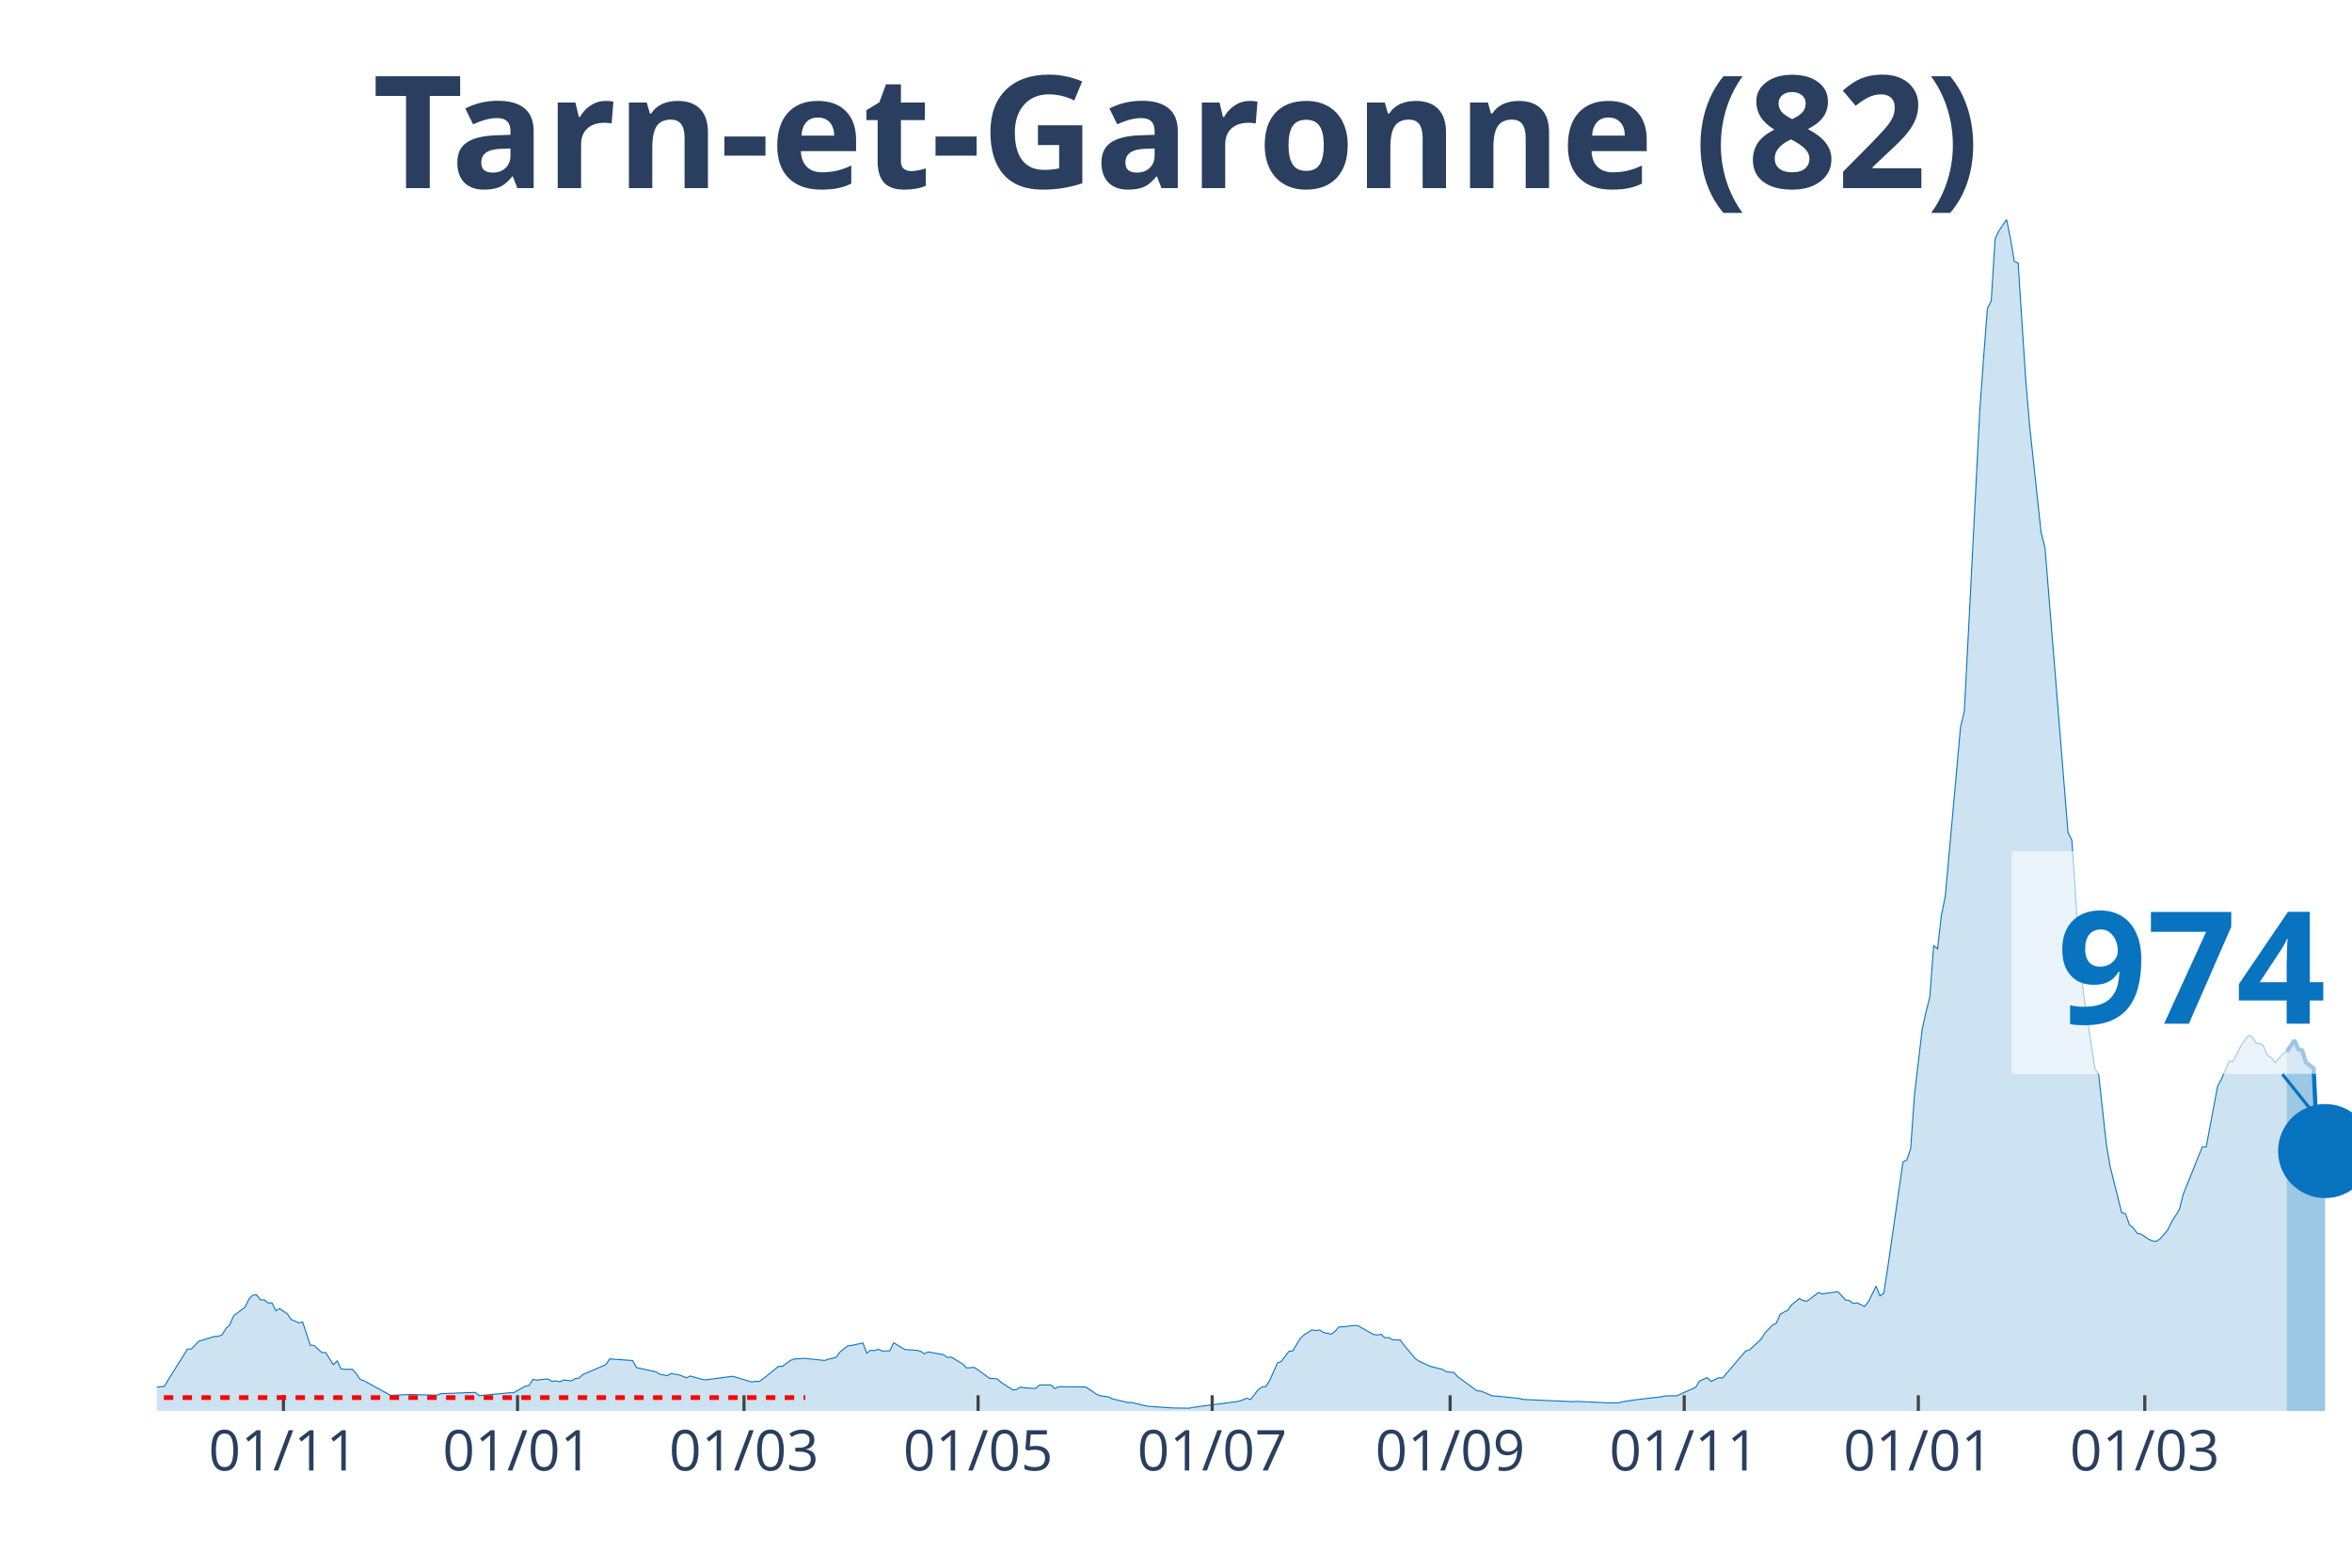
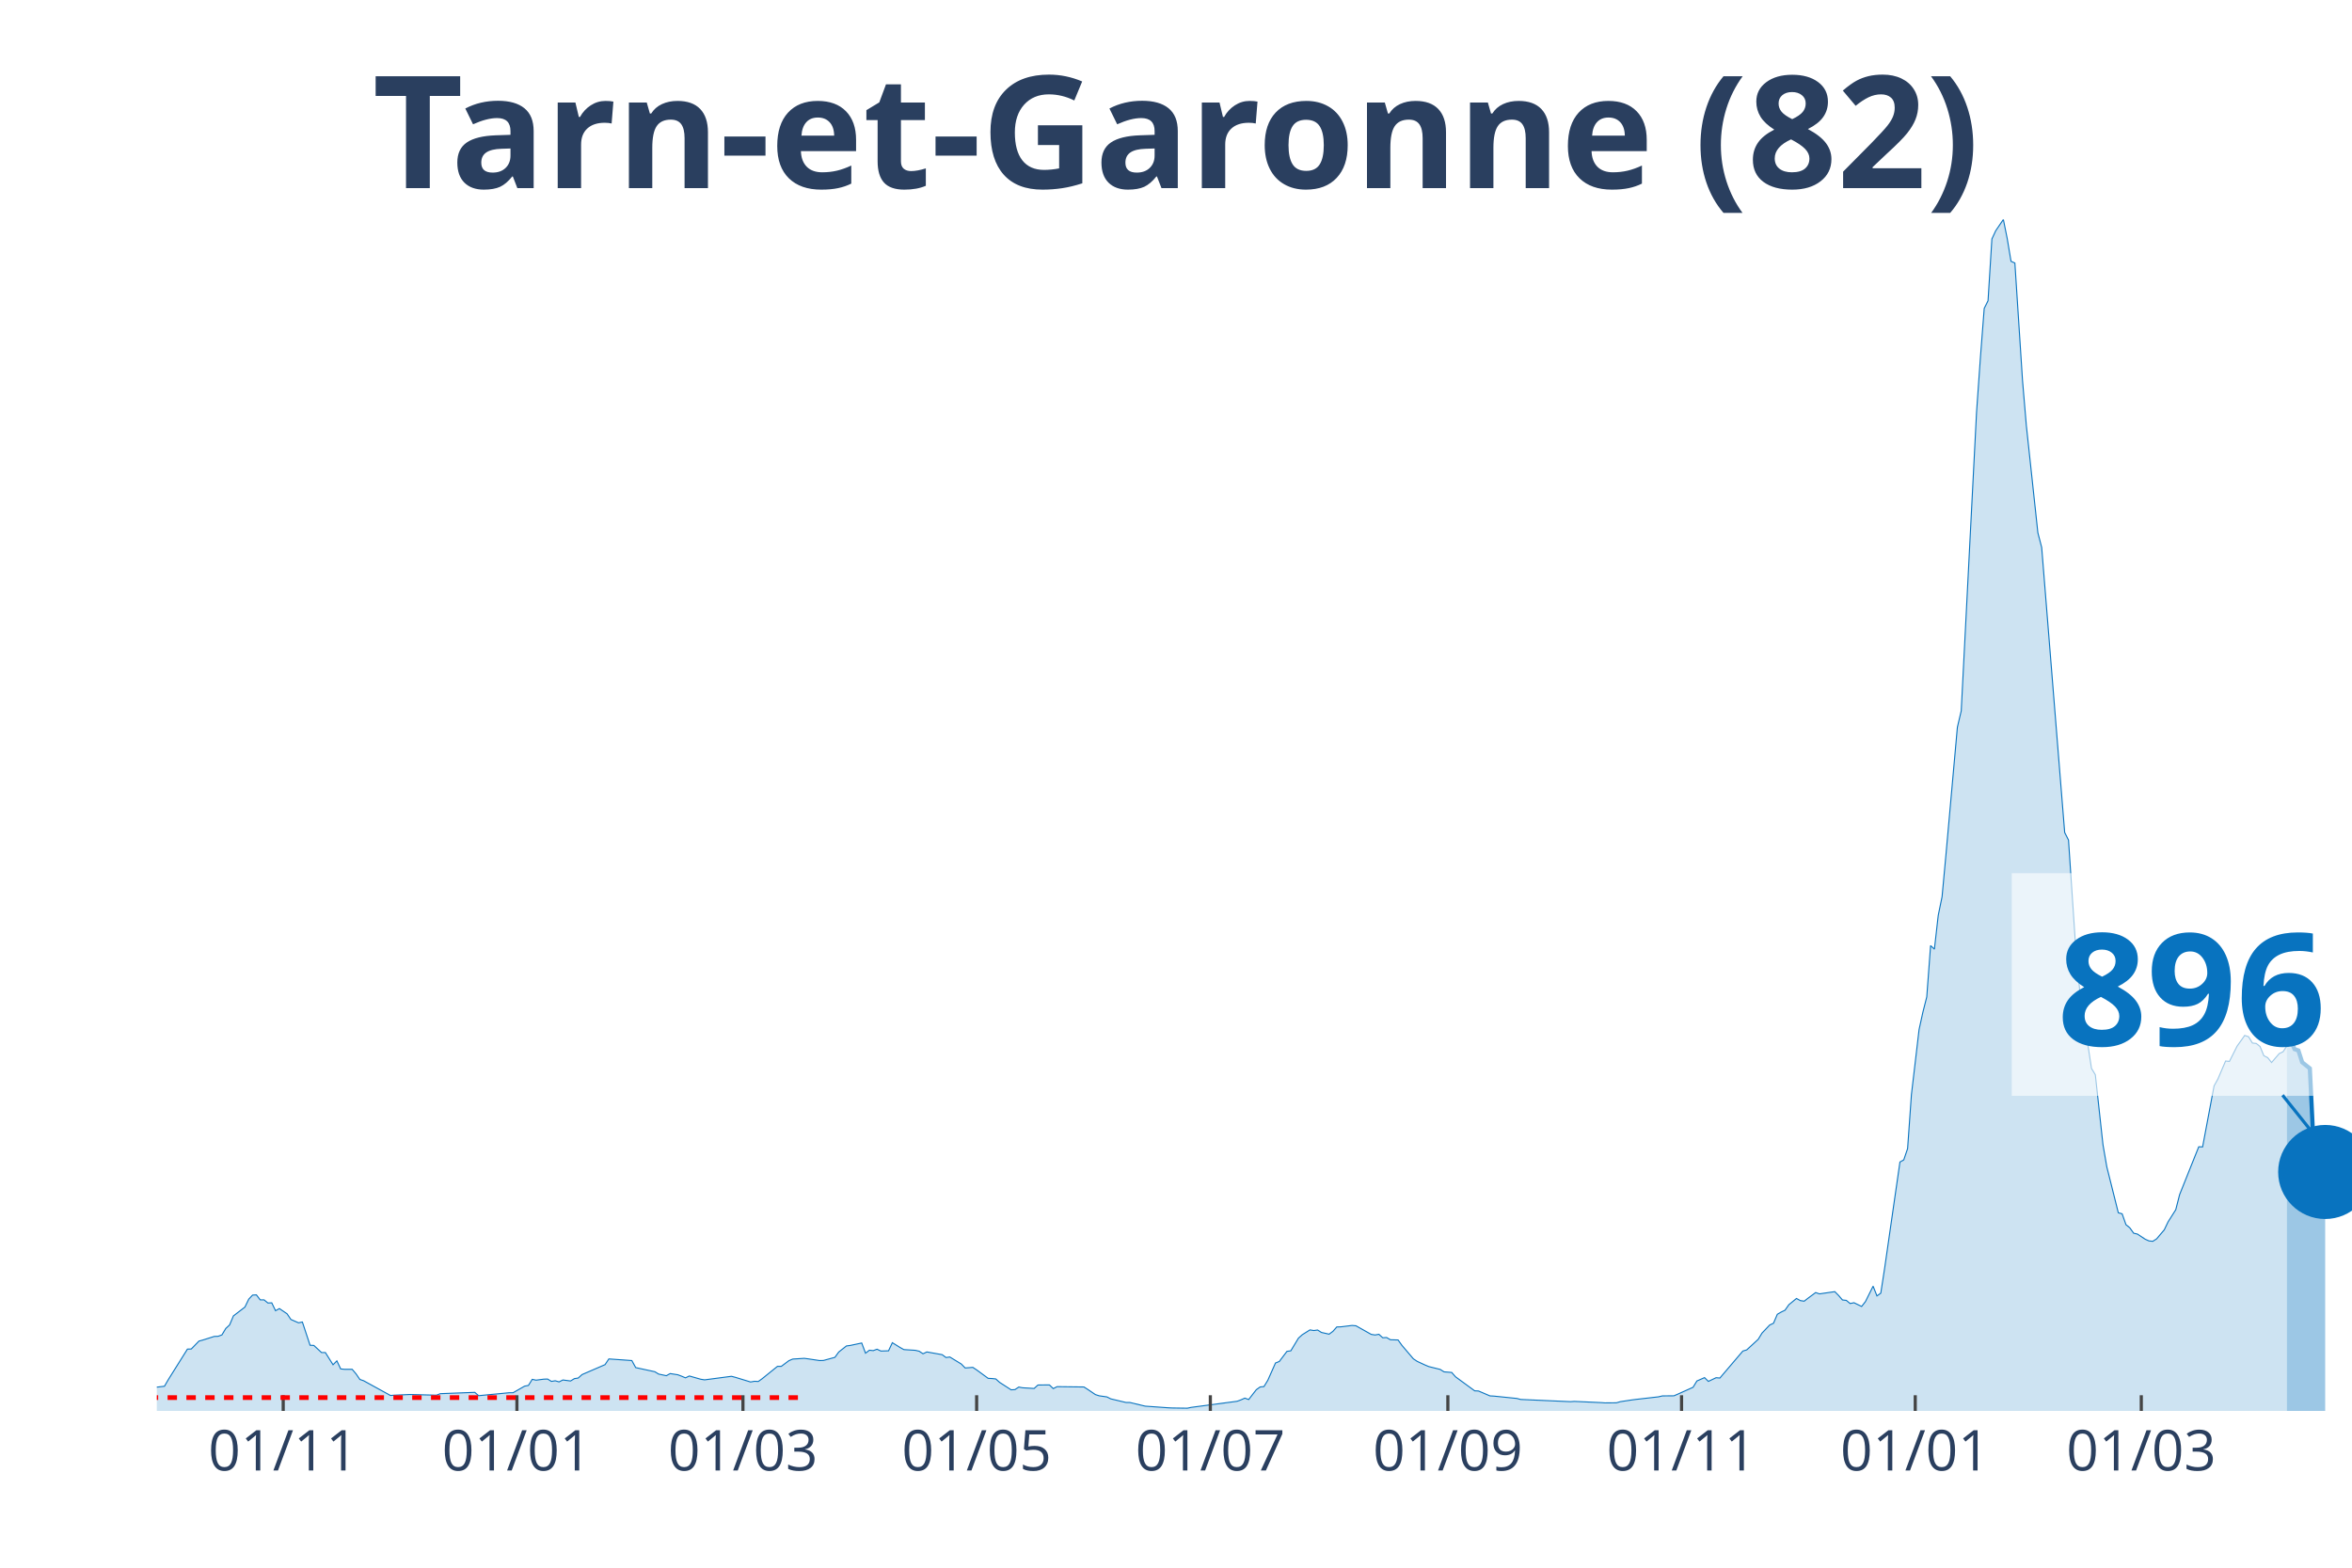
<svg xmlns="http://www.w3.org/2000/svg" class="main-svg" width="1125" height="750" style="" viewBox="0 0 750 500">
  <rect x="0" y="0" width="750" height="500" style="fill: rgb(0, 0, 0); fill-opacity: 0;" />
-   <defs id="defs-4240de">
+   <defs id="defs-86d4ca">
    <g class="clips">
-       <clipPath id="clip4240dexyplot" class="plotclip">
+       <clipPath id="clip86d4caxyplot" class="plotclip">
        <rect width="700" height="380" />
      </clipPath>
-       <clipPath class="axesclip" id="clip4240dex">
+       <clipPath class="axesclip" id="clip86d4cax">
        <rect x="50" y="0" width="700" height="500" />
      </clipPath>
-       <clipPath class="axesclip" id="clip4240dey">
+       <clipPath class="axesclip" id="clip86d4cay">
        <rect x="0" y="70" width="750" height="380" />
      </clipPath>
-       <clipPath class="axesclip" id="clip4240dexy">
+       <clipPath class="axesclip" id="clip86d4caxy">
        <rect x="50" y="70" width="700" height="380" />
      </clipPath>
    </g>
    <g class="gradients" />
  </defs>
  <g class="bglayer">
    <rect class="bg" x="50" y="70" width="700" height="380" style="fill: rgb(0, 0, 0); fill-opacity: 0; stroke-width: 0;" />
  </g>
  <g class="layer-below">
    <g class="imagelayer" />
    <g class="shapelayer" />
  </g>
  <g class="cartesianlayer">
    <g class="subplot xy">
      <g class="layer-subplot">
        <g class="shapelayer" />
        <g class="imagelayer" />
      </g>
      <g class="gridlayer">
        <g class="x">
-           <path class="xgrid crisp" transform="translate(90.38,0)" d="M0,70v380" style="stroke: rgb(255, 255, 255); stroke-opacity: 1; stroke-width: 1px;" />
-           <path class="xgrid crisp" transform="translate(165.03,0)" d="M0,70v380" style="stroke: rgb(255, 255, 255); stroke-opacity: 1; stroke-width: 1px;" />
-           <path class="xgrid crisp" transform="translate(237.24,0)" d="M0,70v380" style="stroke: rgb(255, 255, 255); stroke-opacity: 1; stroke-width: 1px;" />
-           <path class="xgrid crisp" transform="translate(311.89,0)" d="M0,70v380" style="stroke: rgb(255, 255, 255); stroke-opacity: 1; stroke-width: 1px;" />
-           <path class="xgrid crisp" transform="translate(386.54,0)" d="M0,70v380" style="stroke: rgb(255, 255, 255); stroke-opacity: 1; stroke-width: 1px;" />
-           <path class="xgrid crisp" transform="translate(462.41,0)" d="M0,70v380" style="stroke: rgb(255, 255, 255); stroke-opacity: 1; stroke-width: 1px;" />
-           <path class="xgrid crisp" transform="translate(537.06,0)" d="M0,70v380" style="stroke: rgb(255, 255, 255); stroke-opacity: 1; stroke-width: 1px;" />
-           <path class="xgrid crisp" transform="translate(611.71,0)" d="M0,70v380" style="stroke: rgb(255, 255, 255); stroke-opacity: 1; stroke-width: 1px;" />
-           <path class="xgrid crisp" transform="translate(683.92,0)" d="M0,70v380" style="stroke: rgb(255, 255, 255); stroke-opacity: 1; stroke-width: 1px;" />
+           <path class="xgrid crisp" transform="translate(90.31,0)" d="M0,70v380" style="stroke: rgb(255, 255, 255); stroke-opacity: 1; stroke-width: 1px;" />
+           <path class="xgrid crisp" transform="translate(164.83,0)" d="M0,70v380" style="stroke: rgb(255, 255, 255); stroke-opacity: 1; stroke-width: 1px;" />
+           <path class="xgrid crisp" transform="translate(236.91,0)" d="M0,70v380" style="stroke: rgb(255, 255, 255); stroke-opacity: 1; stroke-width: 1px;" />
+           <path class="xgrid crisp" transform="translate(311.43,0)" d="M0,70v380" style="stroke: rgb(255, 255, 255); stroke-opacity: 1; stroke-width: 1px;" />
+           <path class="xgrid crisp" transform="translate(385.95,0)" d="M0,70v380" style="stroke: rgb(255, 255, 255); stroke-opacity: 1; stroke-width: 1px;" />
+           <path class="xgrid crisp" transform="translate(461.69,0)" d="M0,70v380" style="stroke: rgb(255, 255, 255); stroke-opacity: 1; stroke-width: 1px;" />
+           <path class="xgrid crisp" transform="translate(536.21,0)" d="M0,70v380" style="stroke: rgb(255, 255, 255); stroke-opacity: 1; stroke-width: 1px;" />
+           <path class="xgrid crisp" transform="translate(610.73,0)" d="M0,70v380" style="stroke: rgb(255, 255, 255); stroke-opacity: 1; stroke-width: 1px;" />
+           <path class="xgrid crisp" transform="translate(682.81,0)" d="M0,70v380" style="stroke: rgb(255, 255, 255); stroke-opacity: 1; stroke-width: 1px;" />
        </g>
        <g class="y" />
      </g>
      <g class="zerolinelayer" />
      <path class="xlines-below" />
      <path class="ylines-below" />
      <g class="overlines-below" />
      <g class="xaxislayer-below" />
      <g class="yaxislayer-below" />
      <g class="overaxes-below" />
-       <g class="plot" transform="translate(50, 70)" clip-path="url('#clip4240dexyplot')">
+       <g class="plot" transform="translate(50, 70)" clip-path="url('#clip86d4caxyplot')">
        <g class="scatterlayer mlayer">
-           <g class="trace scatter tracec54716" style="stroke-miterlimit: 2;">
+           <g class="trace scatter trace6540ae" style="stroke-miterlimit: 2;">
            <g class="fills">
              <g>
-                 <path class="js-fill" d="M679.2,380L-166.43,380L-166.43,379.64L-130.94,380L-129.72,380L-55.07,379.06L-53.85,378.38L-46.5,376.44L-45.28,376.63L-37.94,376.05L-36.71,375.82L-33.04,374.08L-31.82,374.08L-29.37,372.68L-28.15,372.52L-22.03,373.3L-20.8,373.36L-18.36,372.65L-17.13,371.52L-11.01,370.74L-9.79,370.48L-7.34,371.26L-6.12,371.42L-4.9,372.36L-3.67,372.16L-1.22,372.91L0,372.42L2.45,372.13L3.67,370.03L9.79,360.28L11.01,360.25L13.46,357.73L14.69,357.4L18.36,356.24L19.58,356.2L20.8,355.75L22.03,353.71L23.25,352.58L24.48,349.7L28.15,346.88L29.37,344.35L30.59,343.06L31.82,342.99L33.04,344.58L34.27,344.58L35.49,345.58L36.71,345.52L37.94,348.04L39.16,347.36L41.61,349.02L42.83,350.83L45.28,351.9L46.5,351.64L48.95,359.05L50.17,359.12L52.62,361.38L53.85,361.38L56.29,365.27L57.52,364.04L58.74,366.6L59.97,366.73L62.41,366.73L63.64,368.18L64.86,369.96L66.08,370.38L74.65,375.08L75.87,374.98L79.55,374.82L80.77,374.76L89.34,374.98L90.56,374.5L101.57,374.08L102.8,375.14L112.59,374.2L113.81,374.2L117.48,372.1L118.71,371.87L119.93,369.93L121.15,370.19L123.6,369.87L124.83,369.83L126.05,370.58L127.27,370.38L128.5,370.74L129.72,370.13L132.17,370.45L133.39,369.7L134.62,369.51L135.84,368.41L143.18,365.24L144.41,363.42L151.75,363.94L152.97,366.18L159.09,367.5L160.31,368.25L162.76,368.77L163.99,368.09L166.43,368.47L167.66,368.93L168.88,369.45L170.1,368.86L173.78,369.9L175,370.09L183.57,368.96L184.79,369.28L189.69,370.77L190.91,370.55L192.13,370.61L193.36,369.74L198.25,365.79L199.48,365.79L201.92,363.97L203.15,363.46L206.82,363.23L208.04,363.39L212.94,363.91L214.16,363.52L216.61,362.91L217.83,361.22L220.28,359.28L221.5,359.12L225.17,358.34L226.4,361.58L227.62,360.64L228.85,360.77L230.07,360.32L231.29,360.9L233.74,360.83L234.97,358.24L237.41,359.76L238.64,360.44L242.31,360.67L243.53,360.96L244.76,361.77L245.98,361.19L249.65,361.84L250.87,362.06L252.1,362.97L253.32,362.81L256.99,365.04L258.22,366.3L260.66,366.11L261.89,366.92L265.56,369.61L266.78,369.67L268.01,369.8L269.23,370.9L272.9,373.27L274.13,373.2L275.35,372.39L276.57,372.62L280.24,372.84L281.47,371.74L283.92,371.71L285.14,371.71L286.36,372.88L287.59,372.26L296.15,372.36L297.38,373.14L299.83,374.79L301.05,375.18L303.5,375.53L304.72,376.15L309.62,377.31L310.84,377.31L314.51,378.19L315.73,378.48L323.08,379L324.3,379.06L329.2,379.13L330.42,378.87L345.1,376.92L346.33,376.47L347.55,375.92L348.78,376.37L351.22,373.23L352.45,372.36L353.67,372.23L354.9,370.22L357.34,364.72L358.57,364.23L361.01,361L362.24,360.83L364.69,356.79L365.91,355.69L368.36,354.16L369.58,354.36L370.8,354.2L372.03,354.97L374.48,355.52L375.7,354.62L376.92,353.22L378.15,353.19L381.82,352.74L383.04,352.84L387.94,355.59L389.16,355.78L390.38,355.56L391.61,356.66L392.83,356.59L394.06,357.3L396.5,357.37L397.73,359.08L401.4,363.39L402.62,364.2L405.07,365.33L406.29,365.85L409.97,366.76L411.19,367.54L413.64,367.73L414.86,369.12L420.98,373.59L422.2,373.65L425.87,375.21L427.1,375.27L434.44,376.02L435.66,376.34L451.57,377.05L452.8,376.96L461.36,377.35L462.59,377.44L466.26,377.41L467.48,377.05L471.15,376.5L472.38,376.34L479.72,375.5L480.94,375.21L484.62,375.18L485.84,374.66L490.73,372.46L491.96,370.45L494.41,369.38L495.63,370.58L498.08,369.41L499.3,369.51L506.64,360.9L507.87,360.54L511.54,357.17L512.76,355.17L515.21,352.61L516.43,352.03L517.66,349.18L518.88,348.47L520.1,347.88L521.33,346.13L523.78,344.13L525,344.81L526.22,345L527.45,344.06L529.9,342.25L531.12,342.67L536.01,341.96L537.24,343.19L538.46,344.61L539.69,344.74L540.91,345.75L542.13,345.49L544.58,346.68L545.8,345.13L548.25,340.21L549.48,343.32L550.7,342.44L551.92,334.54L556.82,300.61L558.04,299.93L559.27,296.34L560.49,279.12L562.94,258.36L564.16,252.76L565.38,247.97L566.61,231.59L567.83,232.72L569.06,221.94L570.28,216.01L571.5,202.71L575.17,161.91L576.4,156.73L581.29,61.42L582.52,44.16L583.74,28.36L584.97,25.93L586.19,6.22L587.41,3.59L589.86,0L591.08,6.05L592.31,13.34L593.53,13.89L595.98,51.41L597.2,65.76L600.87,99.91L602.1,104.61L609.44,195.52L610.66,197.92L613.11,234.37L614.34,246.74L618.01,270.76L619.23,272.77L621.68,295.08L622.9,302.17L626.57,316.8L627.8,317.13L629.02,320.59L630.24,321.59L631.47,323.31L632.69,323.6L635.14,325.22L636.36,325.77L637.59,325.9L638.81,325.12L641.26,322.24L642.48,319.68L644.93,315.83L646.15,311.01L652.27,295.76L653.5,295.79L657.17,276.33L658.39,274.13L660.84,268.4L662.06,268.53L664.51,263.67L665.73,261.96L666.96,260.24L668.18,260.66L669.41,262.67L670.63,262.8L671.85,263.77L673.08,266.72L674.3,267.33L675.52,268.88L677.97,266.04L679.2,265.45" style="fill: rgb(8, 115, 191); fill-opacity: 0.2; stroke-width: 0;" />
+                 <path class="js-fill" d="M679.23,380L-166.14,380L-166.14,379.64L-130.72,380L-129.49,380L-54.97,379.06L-53.75,378.38L-46.42,376.44L-45.2,376.63L-37.87,376.05L-36.65,375.82L-32.98,374.08L-31.76,374.08L-29.32,372.68L-28.1,372.52L-21.99,373.3L-20.77,373.36L-18.32,372.65L-17.1,371.52L-10.99,370.74L-9.77,370.48L-7.33,371.26L-6.11,371.42L-4.89,372.36L-3.66,372.16L-1.22,372.91L0,372.42L2.44,372.13L3.66,370.03L9.77,360.28L10.99,360.25L13.44,357.73L14.66,357.4L18.32,356.24L19.55,356.2L20.77,355.75L21.99,353.71L23.21,352.58L24.43,349.7L28.1,346.88L29.32,344.35L30.54,343.06L31.76,342.99L32.98,344.58L34.21,344.58L35.43,345.58L36.65,345.52L37.87,348.04L39.09,347.36L41.54,349.02L42.76,350.83L45.2,351.9L46.42,351.64L48.87,359.05L50.09,359.12L52.53,361.38L53.75,361.38L56.2,365.27L57.42,364.04L58.64,366.6L59.86,366.73L62.3,366.73L63.53,368.18L64.75,369.96L65.97,370.38L74.52,375.08L75.74,374.98L79.41,374.82L80.63,374.76L89.18,374.98L90.4,374.5L101.4,374.08L102.62,375.14L112.39,374.2L113.61,374.2L117.28,372.1L118.5,371.87L119.72,369.93L120.94,370.19L123.39,369.87L124.61,369.83L125.83,370.58L127.05,370.38L128.27,370.74L129.49,370.13L131.94,370.45L133.16,369.7L134.38,369.51L135.6,368.41L142.93,365.24L144.15,363.42L151.48,363.94L152.71,366.18L158.81,367.5L160.03,368.25L162.48,368.77L163.7,368.09L166.14,368.47L167.36,368.93L168.59,369.45L169.81,368.86L173.47,369.9L174.69,370.09L183.25,368.96L184.47,369.28L189.35,370.77L190.58,370.55L191.8,370.61L193.02,369.74L197.91,365.79L199.13,365.79L201.57,363.97L202.79,363.46L206.46,363.23L207.68,363.39L211.34,363.94L212.57,363.91L216.23,362.91L217.45,361.22L219.9,359.28L221.12,359.12L224.78,358.34L226,361.58L227.23,360.64L228.45,360.77L229.67,360.32L230.89,360.9L233.33,360.83L234.55,358.24L237,359.76L238.22,360.44L241.88,360.67L243.11,360.96L244.33,361.77L245.55,361.19L249.21,361.84L250.44,362.06L251.66,362.97L252.88,362.81L256.54,365.04L257.77,366.3L260.21,366.11L261.43,366.92L265.1,369.61L266.32,369.67L267.54,369.8L268.76,370.9L272.43,373.27L273.65,373.2L274.87,372.39L276.09,372.62L279.76,372.84L280.98,371.74L283.42,371.71L284.64,371.71L285.86,372.88L287.09,372.26L295.64,372.36L296.86,373.14L299.3,374.79L300.52,375.18L302.97,375.53L304.19,376.15L309.08,377.31L310.3,377.31L313.96,378.19L315.18,378.48L322.51,379L323.73,379.06L328.62,379.13L329.84,378.87L344.5,376.92L345.72,376.47L346.95,375.92L348.17,376.37L350.61,373.23L351.83,372.36L353.05,372.23L354.28,370.22L356.72,364.72L357.94,364.23L360.38,361L361.61,360.83L364.05,356.79L365.27,355.69L367.71,354.16L368.94,354.36L370.16,354.2L371.38,354.97L373.82,355.52L375.04,354.62L376.27,353.22L377.49,353.19L381.15,352.74L382.37,352.84L387.26,355.59L388.48,355.78L389.7,355.56L390.92,356.66L392.15,356.59L393.37,357.3L395.81,357.37L397.03,359.08L400.7,363.39L401.92,364.2L404.36,365.33L405.58,365.85L409.25,366.76L410.47,367.54L412.91,367.73L414.14,369.12L420.24,373.59L421.47,373.65L425.13,375.21L426.35,375.27L433.68,376.02L434.9,376.34L450.79,377.05L452.01,376.96L460.56,377.35L461.78,377.44L465.45,377.41L466.67,377.05L470.33,376.5L471.55,376.34L478.88,375.5L480.1,375.21L483.77,375.18L484.99,374.66L489.88,372.46L491.1,370.45L493.54,369.38L494.76,370.58L497.21,369.41L498.43,369.51L505.76,360.9L506.98,360.54L510.65,357.17L511.87,355.17L514.31,352.61L515.53,352.03L516.75,349.18L517.98,348.47L519.2,347.88L520.42,346.13L522.86,344.13L524.08,344.81L525.31,345L526.53,344.06L528.97,342.25L530.19,342.67L535.08,341.96L536.3,343.19L537.52,344.61L538.74,344.74L539.97,345.75L541.19,345.49L543.63,346.68L544.85,345.13L547.29,340.21L548.52,343.32L549.74,342.44L550.96,334.54L555.85,300.61L557.07,299.93L558.29,296.34L559.51,279.12L561.95,258.36L563.18,252.76L564.4,247.97L565.62,231.59L566.84,232.72L568.06,221.94L569.28,216.01L570.51,202.71L574.17,161.91L575.39,156.73L580.28,61.42L581.5,44.16L582.72,28.36L583.94,25.93L585.17,6.22L586.39,3.59L588.83,0L590.05,6.05L591.27,13.34L592.5,13.89L594.94,51.41L596.16,65.76L599.83,99.91L601.05,104.61L608.38,195.52L609.6,197.92L612.04,234.37L613.26,246.74L616.93,270.76L618.15,272.77L620.59,295.08L621.82,302.17L625.48,316.8L626.7,317.13L627.92,320.59L629.14,321.59L630.37,323.31L631.59,323.6L634.03,325.22L635.25,325.77L636.47,325.9L637.7,325.12L640.14,322.24L641.36,319.68L643.8,315.83L645.03,311.01L651.13,295.76L652.36,295.79L656.02,276.33L657.24,274.13L659.69,268.4L660.91,268.53L663.35,263.67L664.57,261.96L665.79,260.24L667.02,260.66L668.24,262.67L669.46,262.8L670.68,263.77L671.9,266.72L673.12,267.33L674.35,268.88L676.79,266.04L678.01,265.45L679.23,263.61" style="fill: rgb(8, 115, 191); fill-opacity: 0.2; stroke-width: 0;" />
              </g>
            </g>
            <g class="errorbars" />
            <g class="lines">
-               <path class="js-line" d="M-166.43,379.64L-130.94,380L-129.72,380L-55.07,379.06L-53.85,378.38L-46.5,376.44L-45.28,376.63L-37.94,376.05L-36.71,375.82L-33.04,374.08L-31.82,374.08L-29.37,372.68L-28.15,372.52L-22.03,373.3L-20.8,373.36L-18.36,372.65L-17.13,371.52L-11.01,370.74L-9.79,370.48L-7.34,371.26L-6.12,371.42L-4.9,372.36L-3.67,372.16L-1.22,372.91L0,372.42L2.45,372.13L3.67,370.03L9.79,360.28L11.01,360.25L13.46,357.73L14.69,357.4L18.36,356.24L19.58,356.2L20.8,355.75L22.03,353.71L23.25,352.58L24.48,349.7L28.15,346.88L29.37,344.35L30.59,343.06L31.82,342.99L33.04,344.58L34.27,344.58L35.49,345.58L36.71,345.52L37.94,348.04L39.16,347.36L41.61,349.02L42.83,350.83L45.28,351.9L46.5,351.64L48.95,359.05L50.17,359.12L52.62,361.38L53.85,361.38L56.29,365.27L57.52,364.04L58.74,366.6L59.97,366.73L62.41,366.73L63.64,368.18L64.86,369.96L66.08,370.38L74.65,375.08L75.87,374.98L79.55,374.82L80.77,374.76L89.34,374.98L90.56,374.5L101.57,374.08L102.8,375.14L112.59,374.2L113.81,374.2L117.48,372.1L118.71,371.87L119.93,369.93L121.15,370.19L123.6,369.87L124.83,369.83L126.05,370.58L127.27,370.38L128.5,370.74L129.72,370.13L132.17,370.45L133.39,369.7L134.62,369.51L135.84,368.41L143.18,365.24L144.41,363.42L151.75,363.94L152.97,366.18L159.09,367.5L160.31,368.25L162.76,368.77L163.99,368.09L166.43,368.47L167.66,368.93L168.88,369.45L170.1,368.86L173.78,369.9L175,370.09L183.57,368.96L184.79,369.28L189.69,370.77L190.91,370.55L192.13,370.61L193.36,369.74L198.25,365.79L199.48,365.79L201.92,363.97L203.15,363.46L206.82,363.23L208.04,363.39L212.94,363.91L214.16,363.52L216.61,362.91L217.83,361.22L220.28,359.28L221.5,359.12L225.17,358.34L226.4,361.58L227.62,360.64L228.85,360.77L230.07,360.32L231.29,360.9L233.74,360.83L234.97,358.24L237.41,359.76L238.64,360.44L242.31,360.67L243.53,360.96L244.76,361.77L245.98,361.19L249.65,361.84L250.87,362.06L252.1,362.97L253.32,362.81L256.99,365.04L258.22,366.3L260.66,366.11L261.89,366.92L265.56,369.61L266.78,369.67L268.01,369.8L269.23,370.9L272.9,373.27L274.13,373.2L275.35,372.39L276.57,372.62L280.24,372.84L281.47,371.74L283.92,371.71L285.14,371.71L286.36,372.88L287.59,372.26L296.15,372.36L297.38,373.14L299.83,374.79L301.05,375.18L303.5,375.53L304.72,376.15L309.62,377.31L310.84,377.31L314.51,378.19L315.73,378.48L323.08,379L324.3,379.06L329.2,379.13L330.42,378.87L345.1,376.92L346.33,376.47L347.55,375.92L348.78,376.37L351.22,373.23L352.45,372.36L353.67,372.23L354.9,370.22L357.34,364.72L358.57,364.23L361.01,361L362.24,360.83L364.69,356.79L365.91,355.69L368.36,354.16L369.58,354.36L370.8,354.2L372.03,354.97L374.48,355.52L375.7,354.62L376.92,353.22L378.15,353.19L381.82,352.74L383.04,352.84L387.94,355.59L389.16,355.78L390.38,355.56L391.61,356.66L392.83,356.59L394.06,357.3L396.5,357.37L397.73,359.08L401.4,363.39L402.62,364.2L405.07,365.33L406.29,365.85L409.97,366.76L411.19,367.54L413.64,367.73L414.86,369.12L420.98,373.59L422.2,373.65L425.87,375.21L427.1,375.27L434.44,376.02L435.66,376.34L451.57,377.05L452.8,376.96L461.36,377.35L462.59,377.44L466.26,377.41L467.48,377.05L471.15,376.5L472.38,376.34L479.72,375.5L480.94,375.21L484.62,375.18L485.84,374.66L490.73,372.46L491.96,370.45L494.41,369.38L495.63,370.58L498.08,369.41L499.3,369.51L506.64,360.9L507.87,360.54L511.54,357.17L512.76,355.17L515.21,352.61L516.43,352.03L517.66,349.18L518.88,348.47L520.1,347.88L521.33,346.13L523.78,344.13L525,344.81L526.22,345L527.45,344.06L529.9,342.25L531.12,342.67L536.01,341.96L537.24,343.19L538.46,344.61L539.69,344.74L540.91,345.75L542.13,345.49L544.58,346.68L545.8,345.13L548.25,340.21L549.48,343.32L550.7,342.44L551.92,334.54L556.82,300.61L558.04,299.93L559.27,296.34L560.49,279.12L562.94,258.36L564.16,252.76L565.38,247.97L566.61,231.59L567.83,232.72L569.06,221.94L570.28,216.01L571.5,202.71L575.17,161.91L576.4,156.73L581.29,61.42L582.52,44.16L583.74,28.36L584.97,25.93L586.19,6.22L587.41,3.59L589.86,0L591.08,6.05L592.31,13.34L593.53,13.89L595.98,51.41L597.2,65.76L600.87,99.91L602.1,104.61L609.44,195.52L610.66,197.92L613.11,234.37L614.34,246.74L618.01,270.76L619.23,272.77L621.68,295.08L622.9,302.17L626.57,316.8L627.8,317.13L629.02,320.59L630.24,321.59L631.47,323.31L632.69,323.6L635.14,325.22L636.36,325.77L637.59,325.9L638.81,325.12L641.26,322.24L642.48,319.68L644.93,315.83L646.15,311.01L652.27,295.76L653.5,295.79L657.17,276.33L658.39,274.13L660.84,268.4L662.06,268.53L664.51,263.67L665.73,261.96L666.96,260.24L668.18,260.66L669.41,262.67L670.63,262.8L671.85,263.77L673.08,266.72L674.3,267.33L675.52,268.88L677.97,266.04L679.2,265.45" style="vector-effect: non-scaling-stroke; fill: none; stroke: rgb(8, 115, 191); stroke-opacity: 1; stroke-width: 0.5px; opacity: 1;" />
+               <path class="js-line" d="M-166.14,379.64L-130.72,380L-129.49,380L-54.97,379.06L-53.75,378.38L-46.42,376.44L-45.2,376.63L-37.87,376.05L-36.65,375.82L-32.98,374.08L-31.76,374.08L-29.32,372.68L-28.1,372.52L-21.99,373.3L-20.77,373.36L-18.32,372.65L-17.1,371.52L-10.99,370.74L-9.77,370.48L-7.33,371.26L-6.11,371.42L-4.89,372.36L-3.66,372.16L-1.22,372.91L0,372.42L2.44,372.13L3.66,370.03L9.77,360.28L10.99,360.25L13.44,357.73L14.66,357.4L18.32,356.24L19.55,356.2L20.77,355.75L21.99,353.71L23.21,352.58L24.43,349.7L28.1,346.88L29.32,344.35L30.54,343.06L31.76,342.99L32.98,344.58L34.21,344.58L35.43,345.58L36.65,345.52L37.87,348.04L39.09,347.36L41.54,349.02L42.76,350.83L45.2,351.9L46.42,351.64L48.87,359.05L50.09,359.12L52.53,361.38L53.75,361.38L56.2,365.27L57.42,364.04L58.64,366.6L59.86,366.73L62.3,366.73L63.53,368.18L64.75,369.96L65.97,370.38L74.52,375.08L75.74,374.98L79.41,374.82L80.63,374.76L89.18,374.98L90.4,374.5L101.4,374.08L102.62,375.14L112.39,374.2L113.61,374.2L117.28,372.1L118.5,371.87L119.72,369.93L120.94,370.19L123.39,369.87L124.61,369.83L125.83,370.58L127.05,370.38L128.27,370.74L129.49,370.13L131.94,370.45L133.16,369.7L134.38,369.51L135.6,368.41L142.93,365.24L144.15,363.42L151.48,363.94L152.71,366.18L158.81,367.5L160.03,368.25L162.48,368.77L163.7,368.09L166.14,368.47L167.36,368.93L168.59,369.45L169.81,368.86L173.47,369.9L174.69,370.09L183.25,368.96L184.47,369.28L189.35,370.77L190.58,370.55L191.8,370.61L193.02,369.74L197.91,365.79L199.13,365.79L201.57,363.97L202.79,363.46L206.46,363.23L207.68,363.39L211.34,363.94L212.57,363.91L216.23,362.91L217.45,361.22L219.9,359.28L221.12,359.12L224.78,358.34L226,361.58L227.23,360.64L228.45,360.77L229.67,360.32L230.89,360.9L233.33,360.83L234.55,358.24L237,359.76L238.22,360.44L241.88,360.67L243.11,360.96L244.33,361.77L245.55,361.19L249.21,361.84L250.44,362.06L251.66,362.97L252.88,362.81L256.54,365.04L257.77,366.3L260.21,366.11L261.43,366.92L265.1,369.61L266.32,369.67L267.54,369.8L268.76,370.9L272.43,373.27L273.65,373.2L274.87,372.39L276.09,372.62L279.76,372.84L280.98,371.74L283.42,371.71L284.64,371.71L285.86,372.88L287.09,372.26L295.64,372.36L296.86,373.14L299.3,374.79L300.52,375.18L302.97,375.53L304.19,376.15L309.08,377.31L310.3,377.31L313.96,378.19L315.18,378.48L322.51,379L323.73,379.06L328.62,379.13L329.84,378.87L344.5,376.92L345.72,376.47L346.95,375.92L348.17,376.37L350.61,373.23L351.83,372.36L353.05,372.23L354.28,370.22L356.72,364.72L357.94,364.23L360.38,361L361.61,360.83L364.05,356.79L365.27,355.69L367.71,354.16L368.94,354.36L370.16,354.2L371.38,354.97L373.82,355.52L375.04,354.62L376.27,353.22L377.49,353.19L381.15,352.74L382.37,352.84L387.26,355.59L388.48,355.78L389.7,355.56L390.92,356.66L392.15,356.59L393.37,357.3L395.81,357.37L397.03,359.08L400.7,363.39L401.92,364.2L404.36,365.33L405.58,365.85L409.25,366.76L410.47,367.54L412.91,367.73L414.14,369.12L420.24,373.59L421.47,373.65L425.13,375.21L426.35,375.27L433.68,376.02L434.9,376.34L450.79,377.05L452.01,376.96L460.56,377.35L461.78,377.44L465.45,377.41L466.67,377.05L470.33,376.5L471.55,376.34L478.88,375.5L480.1,375.21L483.77,375.18L484.99,374.66L489.88,372.46L491.1,370.45L493.54,369.38L494.76,370.58L497.21,369.41L498.43,369.51L505.76,360.9L506.98,360.54L510.65,357.17L511.87,355.17L514.31,352.61L515.53,352.03L516.75,349.18L517.98,348.47L519.2,347.88L520.42,346.13L522.86,344.13L524.08,344.81L525.31,345L526.53,344.06L528.97,342.25L530.19,342.67L535.08,341.96L536.3,343.19L537.52,344.61L538.74,344.74L539.97,345.75L541.19,345.49L543.63,346.68L544.85,345.13L547.29,340.21L548.52,343.32L549.74,342.44L550.96,334.54L555.85,300.61L557.07,299.93L558.29,296.34L559.51,279.12L561.95,258.36L563.18,252.76L564.4,247.97L565.62,231.59L566.84,232.72L568.06,221.94L569.28,216.01L570.51,202.71L574.17,161.91L575.39,156.73L580.28,61.42L581.5,44.16L582.72,28.36L583.94,25.93L585.17,6.22L586.39,3.59L588.83,0L590.05,6.05L591.27,13.34L592.5,13.89L594.94,51.41L596.16,65.76L599.83,99.91L601.05,104.61L608.38,195.52L609.6,197.92L612.04,234.37L613.26,246.74L616.93,270.76L618.15,272.77L620.59,295.08L621.82,302.17L625.48,316.8L626.7,317.13L627.92,320.59L629.14,321.59L630.37,323.31L631.59,323.6L634.03,325.22L635.25,325.77L636.47,325.9L637.7,325.12L640.14,322.24L641.36,319.68L643.8,315.83L645.03,311.01L651.13,295.76L652.36,295.79L656.02,276.33L657.24,274.13L659.69,268.4L660.91,268.53L663.35,263.67L664.57,261.96L665.79,260.24L667.02,260.66L668.24,262.67L669.46,262.8L670.68,263.77L671.9,266.72L673.12,267.33L674.35,268.88L676.79,266.04L678.01,265.45L679.23,263.61" style="vector-effect: non-scaling-stroke; fill: none; stroke: rgb(8, 115, 191); stroke-opacity: 1; stroke-width: 0.5px; opacity: 1;" />
            </g>
            <g class="points" />
            <g class="text" />
          </g>
-           <g class="trace scatter trace4d8514" style="stroke-miterlimit: 2;">
+           <g class="trace scatter trace191d28" style="stroke-miterlimit: 2;">
            <g class="fills">
              <g>
-                 <path class="js-fill" d="M691.43,380L679.2,380L679.2,265.45L681.64,261.79L682.87,264.61L684.09,265.03L685.31,268.82L687.76,270.76L688.99,296.11L690.21,293.13L691.43,297.12" style="fill: rgb(8, 115, 191); fill-opacity: 0.4; stroke-width: 0;" />
+                 <path class="js-fill" d="M691.45,380L679.23,380L679.23,263.61L680.45,261.79L681.68,264.61L682.9,265.03L684.12,268.82L686.56,270.76L687.78,296.08L689.01,293.07L690.23,297.05L691.45,303.79" style="fill: rgb(8, 115, 191); fill-opacity: 0.4; stroke-width: 0;" />
              </g>
            </g>
            <g class="errorbars" />
            <g class="lines">
-               <path class="js-line" d="M679.2,265.45L681.64,261.79L682.87,264.61L684.09,265.03L685.31,268.82L687.76,270.76L688.99,296.11L690.21,293.13L691.43,297.12" style="vector-effect: non-scaling-stroke; fill: none; stroke: rgb(8, 115, 191); stroke-opacity: 1; stroke-width: 2px; opacity: 1;" />
+               <path class="js-line" d="M679.23,263.61L680.45,261.79L681.68,264.61L682.9,265.03L684.12,268.82L686.56,270.76L687.78,296.08L689.01,293.07L690.23,297.05L691.45,303.79" style="vector-effect: non-scaling-stroke; fill: none; stroke: rgb(8, 115, 191); stroke-opacity: 1; stroke-width: 2px; opacity: 1;" />
            </g>
            <g class="points" />
            <g class="text" />
          </g>
-           <g class="trace scatter trace2f07af" style="stroke-miterlimit: 2; opacity: 1;">
+           <g class="trace scatter trace76ca72" style="stroke-miterlimit: 2; opacity: 1;">
            <g class="fills" />
            <g class="errorbars" />
            <g class="lines" />
            <g class="points">
-               <path class="point" transform="translate(691.43,297.12)" d="M15,0A15,15 0 1,1 0,-15A15,15 0 0,1 15,0Z" style="opacity: 1; stroke-width: 0px; fill: rgb(8, 115, 191); fill-opacity: 1;" />
+               <path class="point" transform="translate(691.45,303.79)" d="M15,0A15,15 0 1,1 0,-15A15,15 0 0,1 15,0Z" style="opacity: 1; stroke-width: 0px; fill: rgb(8, 115, 191); fill-opacity: 1;" />
            </g>
            <g class="text" />
          </g>
        </g>
      </g>
      <g class="overplot" />
      <path class="xlines-above crisp" style="fill: none; stroke-width: 1px; stroke: rgb(0, 0, 0); stroke-opacity: 0;" d="" />
      <path class="ylines-above crisp" style="fill: none;" d="M0,0" />
      <g class="overlines-above" />
      <g class="xaxislayer-above">
-         <path class="xtick ticks crisp" d="M0,450v-5" transform="translate(90.38,0)" style="stroke: rgb(68, 68, 68); stroke-opacity: 1; stroke-width: 1px;" />
-         <path class="xtick ticks crisp" d="M0,450v-5" transform="translate(165.03,0)" style="stroke: rgb(68, 68, 68); stroke-opacity: 1; stroke-width: 1px;" />
-         <path class="xtick ticks crisp" d="M0,450v-5" transform="translate(237.24,0)" style="stroke: rgb(68, 68, 68); stroke-opacity: 1; stroke-width: 1px;" />
-         <path class="xtick ticks crisp" d="M0,450v-5" transform="translate(311.89,0)" style="stroke: rgb(68, 68, 68); stroke-opacity: 1; stroke-width: 1px;" />
-         <path class="xtick ticks crisp" d="M0,450v-5" transform="translate(386.54,0)" style="stroke: rgb(68, 68, 68); stroke-opacity: 1; stroke-width: 1px;" />
-         <path class="xtick ticks crisp" d="M0,450v-5" transform="translate(462.41,0)" style="stroke: rgb(68, 68, 68); stroke-opacity: 1; stroke-width: 1px;" />
-         <path class="xtick ticks crisp" d="M0,450v-5" transform="translate(537.06,0)" style="stroke: rgb(68, 68, 68); stroke-opacity: 1; stroke-width: 1px;" />
-         <path class="xtick ticks crisp" d="M0,450v-5" transform="translate(611.71,0)" style="stroke: rgb(68, 68, 68); stroke-opacity: 1; stroke-width: 1px;" />
-         <path class="xtick ticks crisp" d="M0,450v-5" transform="translate(683.92,0)" style="stroke: rgb(68, 68, 68); stroke-opacity: 1; stroke-width: 1px;" />
+         <path class="xtick ticks crisp" d="M0,450v-5" transform="translate(90.31,0)" style="stroke: rgb(68, 68, 68); stroke-opacity: 1; stroke-width: 1px;" />
+         <path class="xtick ticks crisp" d="M0,450v-5" transform="translate(164.83,0)" style="stroke: rgb(68, 68, 68); stroke-opacity: 1; stroke-width: 1px;" />
+         <path class="xtick ticks crisp" d="M0,450v-5" transform="translate(236.91,0)" style="stroke: rgb(68, 68, 68); stroke-opacity: 1; stroke-width: 1px;" />
+         <path class="xtick ticks crisp" d="M0,450v-5" transform="translate(311.43,0)" style="stroke: rgb(68, 68, 68); stroke-opacity: 1; stroke-width: 1px;" />
+         <path class="xtick ticks crisp" d="M0,450v-5" transform="translate(385.95,0)" style="stroke: rgb(68, 68, 68); stroke-opacity: 1; stroke-width: 1px;" />
+         <path class="xtick ticks crisp" d="M0,450v-5" transform="translate(461.69,0)" style="stroke: rgb(68, 68, 68); stroke-opacity: 1; stroke-width: 1px;" />
+         <path class="xtick ticks crisp" d="M0,450v-5" transform="translate(536.21,0)" style="stroke: rgb(68, 68, 68); stroke-opacity: 1; stroke-width: 1px;" />
+         <path class="xtick ticks crisp" d="M0,450v-5" transform="translate(610.73,0)" style="stroke: rgb(68, 68, 68); stroke-opacity: 1; stroke-width: 1px;" />
+         <path class="xtick ticks crisp" d="M0,450v-5" transform="translate(682.81,0)" style="stroke: rgb(68, 68, 68); stroke-opacity: 1; stroke-width: 1px;" />
        <g class="xtick">
-           <text text-anchor="middle" x="0" y="469" transform="translate(90.38,0)" style="font-family: 'Open Sans', verdana, arial, sans-serif; font-size: 18px; fill: rgb(42, 63, 95); fill-opacity: 1; white-space: pre;">01/11</text>
+           <text text-anchor="middle" x="0" y="469" transform="translate(90.31,0)" style="font-family: 'Open Sans', verdana, arial, sans-serif; font-size: 18px; fill: rgb(42, 63, 95); fill-opacity: 1; white-space: pre;">01/11</text>
        </g>
        <g class="xtick">
-           <text text-anchor="middle" x="0" y="469" transform="translate(165.03,0)" style="font-family: 'Open Sans', verdana, arial, sans-serif; font-size: 18px; fill: rgb(42, 63, 95); fill-opacity: 1; white-space: pre;">01/01</text>
+           <text text-anchor="middle" x="0" y="469" transform="translate(164.83,0)" style="font-family: 'Open Sans', verdana, arial, sans-serif; font-size: 18px; fill: rgb(42, 63, 95); fill-opacity: 1; white-space: pre;">01/01</text>
        </g>
        <g class="xtick">
-           <text text-anchor="middle" x="0" y="469" transform="translate(237.24,0)" style="font-family: 'Open Sans', verdana, arial, sans-serif; font-size: 18px; fill: rgb(42, 63, 95); fill-opacity: 1; white-space: pre;">01/03</text>
+           <text text-anchor="middle" x="0" y="469" transform="translate(236.91,0)" style="font-family: 'Open Sans', verdana, arial, sans-serif; font-size: 18px; fill: rgb(42, 63, 95); fill-opacity: 1; white-space: pre;">01/03</text>
        </g>
        <g class="xtick">
-           <text text-anchor="middle" x="0" y="469" transform="translate(311.89,0)" style="font-family: 'Open Sans', verdana, arial, sans-serif; font-size: 18px; fill: rgb(42, 63, 95); fill-opacity: 1; white-space: pre;">01/05</text>
+           <text text-anchor="middle" x="0" y="469" transform="translate(311.43,0)" style="font-family: 'Open Sans', verdana, arial, sans-serif; font-size: 18px; fill: rgb(42, 63, 95); fill-opacity: 1; white-space: pre;">01/05</text>
        </g>
        <g class="xtick">
-           <text text-anchor="middle" x="0" y="469" transform="translate(386.54,0)" style="font-family: 'Open Sans', verdana, arial, sans-serif; font-size: 18px; fill: rgb(42, 63, 95); fill-opacity: 1; white-space: pre;">01/07</text>
+           <text text-anchor="middle" x="0" y="469" transform="translate(385.95,0)" style="font-family: 'Open Sans', verdana, arial, sans-serif; font-size: 18px; fill: rgb(42, 63, 95); fill-opacity: 1; white-space: pre;">01/07</text>
        </g>
        <g class="xtick">
-           <text text-anchor="middle" x="0" y="469" transform="translate(462.41,0)" style="font-family: 'Open Sans', verdana, arial, sans-serif; font-size: 18px; fill: rgb(42, 63, 95); fill-opacity: 1; white-space: pre;">01/09</text>
+           <text text-anchor="middle" x="0" y="469" transform="translate(461.69,0)" style="font-family: 'Open Sans', verdana, arial, sans-serif; font-size: 18px; fill: rgb(42, 63, 95); fill-opacity: 1; white-space: pre;">01/09</text>
        </g>
        <g class="xtick">
-           <text text-anchor="middle" x="0" y="469" transform="translate(537.06,0)" style="font-family: 'Open Sans', verdana, arial, sans-serif; font-size: 18px; fill: rgb(42, 63, 95); fill-opacity: 1; white-space: pre;">01/11</text>
+           <text text-anchor="middle" x="0" y="469" transform="translate(536.21,0)" style="font-family: 'Open Sans', verdana, arial, sans-serif; font-size: 18px; fill: rgb(42, 63, 95); fill-opacity: 1; white-space: pre;">01/11</text>
        </g>
        <g class="xtick">
-           <text text-anchor="middle" x="0" y="469" transform="translate(611.71,0)" style="font-family: 'Open Sans', verdana, arial, sans-serif; font-size: 18px; fill: rgb(42, 63, 95); fill-opacity: 1; white-space: pre;">01/01</text>
+           <text text-anchor="middle" x="0" y="469" transform="translate(610.73,0)" style="font-family: 'Open Sans', verdana, arial, sans-serif; font-size: 18px; fill: rgb(42, 63, 95); fill-opacity: 1; white-space: pre;">01/01</text>
        </g>
        <g class="xtick">
-           <text text-anchor="middle" x="0" y="469" transform="translate(683.92,0)" style="font-family: 'Open Sans', verdana, arial, sans-serif; font-size: 18px; fill: rgb(42, 63, 95); fill-opacity: 1; white-space: pre;">01/03</text>
+           <text text-anchor="middle" x="0" y="469" transform="translate(682.81,0)" style="font-family: 'Open Sans', verdana, arial, sans-serif; font-size: 18px; fill: rgb(42, 63, 95); fill-opacity: 1; white-space: pre;">01/03</text>
        </g>
      </g>
      <g class="yaxislayer-above" />
      <g class="overaxes-above" />
    </g>
  </g>
  <g class="polarlayer" />
  <g class="ternarylayer" />
  <g class="geolayer" />
  <g class="funnelarealayer" />
  <g class="pielayer" />
  <g class="treemaplayer" />
  <g class="sunburstlayer" />
  <g class="glimages" />
-   <defs id="topdefs-4240de">
+   <defs id="topdefs-86d4ca">
    <g class="clips" />
  </defs>
  <g class="layer-above">
    <g class="imagelayer" />
    <g class="shapelayer">
-       <path data-index="0" fill-rule="evenodd" d="M-637.76,445.75L256.82,445.75" clip-path="url('#clip4240dexy')" style="opacity: 1; stroke: rgb(255, 0, 0); stroke-opacity: 1; fill: rgb(0, 0, 0); fill-opacity: 0; stroke-dasharray: 3px, 3px; stroke-width: 1.5px;" />
+       <path data-index="0" fill-rule="evenodd" d="M-636.56,445.75L256.46,445.75" clip-path="url('#clip86d4caxy')" style="opacity: 1; stroke: rgb(255, 0, 0); stroke-opacity: 1; fill: rgb(0, 0, 0); fill-opacity: 0; stroke-dasharray: 3px, 3px; stroke-width: 1.5px;" />
    </g>
  </g>
  <g class="infolayer">
    <g class="g-gtitle">
      <text class="gtitle" x="375" y="25" text-anchor="middle" dy="0.7em" style="font-family: 'Open Sans', verdana, arial, sans-serif; font-size: 50px; fill: rgb(42, 63, 95); opacity: 1; font-weight: normal; white-space: pre;">
        <tspan style="font-weight:bold">Tarn-et-Garonne (82)</tspan>
      </text>
    </g>
    <g class="g-xtitle" />
    <g class="annotation" data-index="0" style="opacity: 1;">
-       <g class="annotation-text-g" transform="rotate(0,699.43,307.12)">
-         <g class="cursor-pointer" transform="translate(641, 271)">
+       <g class="annotation-text-g" transform="rotate(0,699.45,313.79)">
+         <g class="cursor-pointer" transform="translate(641, 278)">
          <rect class="bg" x="0.5" y="0.5" width="115" height="71" style="stroke-width: 1px; stroke: rgb(0, 0, 0); stroke-opacity: 0; fill: rgb(255, 255, 255); fill-opacity: 0.6;" />
          <text class="annotation-text" text-anchor="middle" x="57.812" y="55.5" style="font-family: 'Open Sans', verdana, arial, sans-serif; font-size: 50px; fill: rgb(8, 115, 191); fill-opacity: 1; white-space: pre;">
-             <tspan style="font-weight:bold">974 </tspan>
+             <tspan style="font-weight:bold">896 </tspan>
          </text>
        </g>
      </g>
      <g class="annotation-arrow-g" style="opacity: 1;">
-         <path d="M727.83,342.62L739.43,357.12" style="stroke-width: 1px; stroke: rgb(8, 115, 191); stroke-opacity: 1; stroke-dasharray: 0px, 0px, 18.569px, 18.569px;" />
+         <path d="M727.85,349.29L739.45,363.79" style="stroke-width: 1px; stroke: rgb(8, 115, 191); stroke-opacity: 1; stroke-dasharray: 0px, 0px, 18.569px, 18.569px;" />
      </g>
    </g>
  </g>
</svg>
